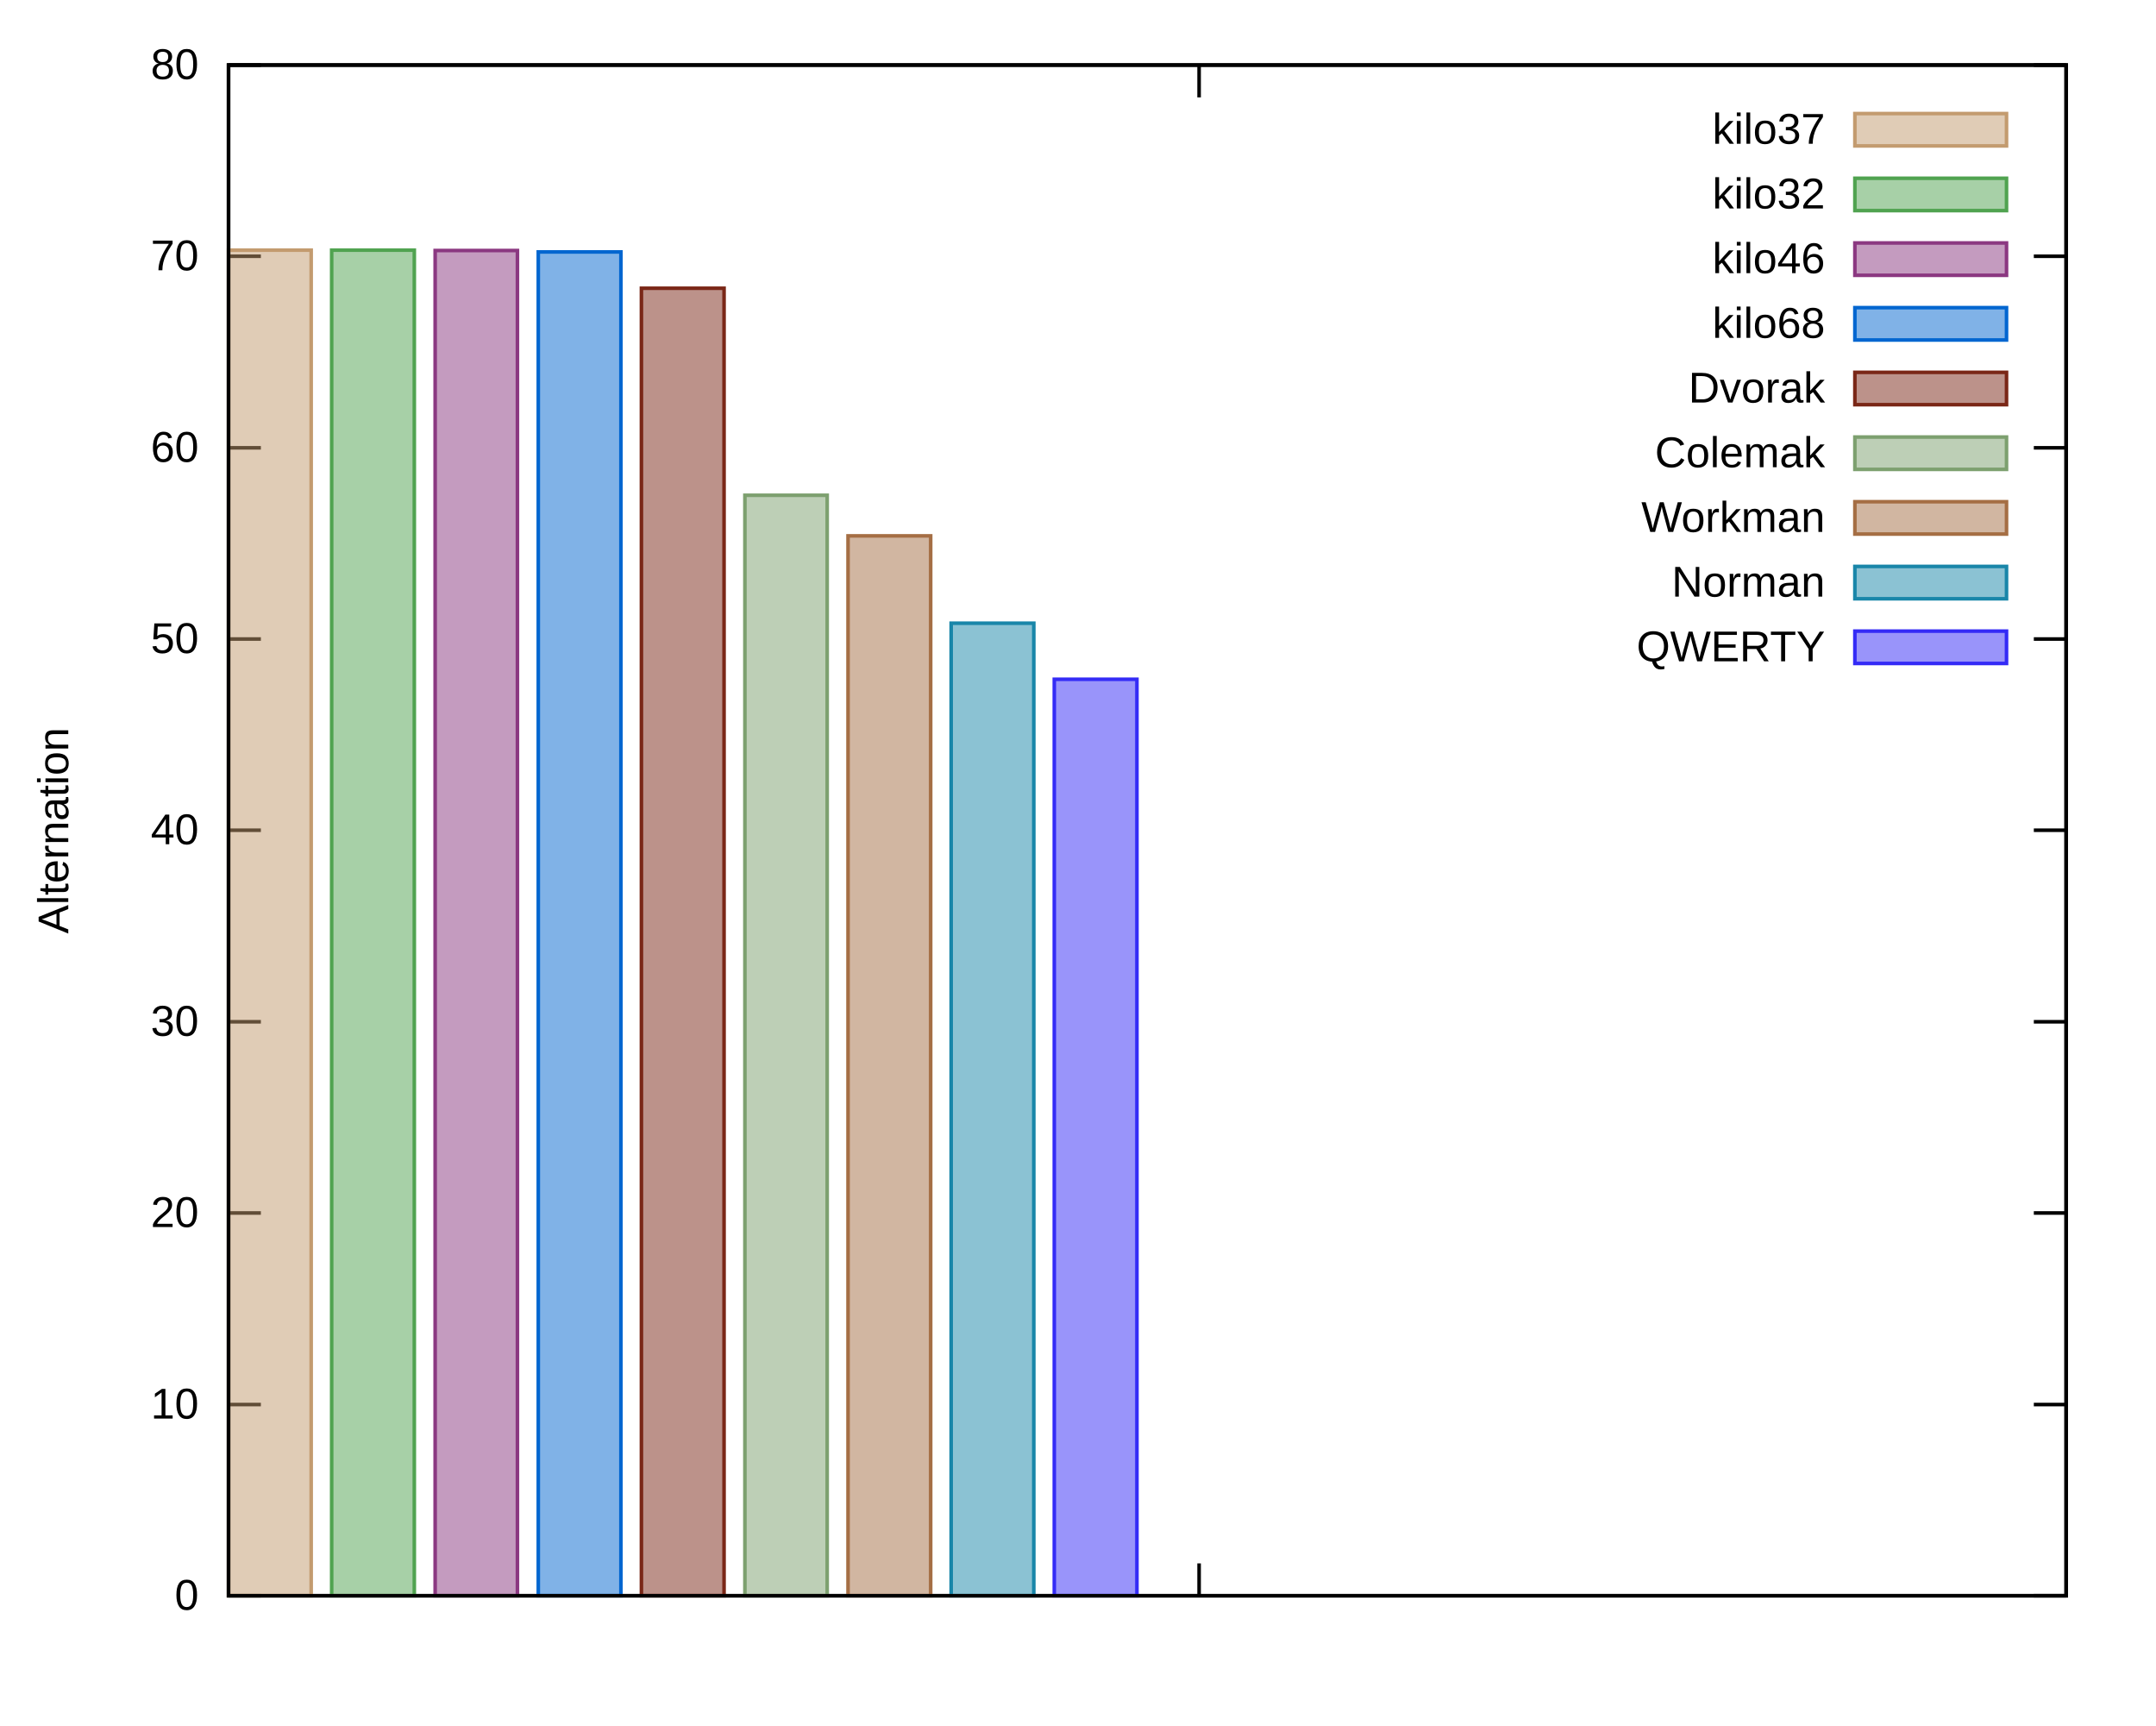
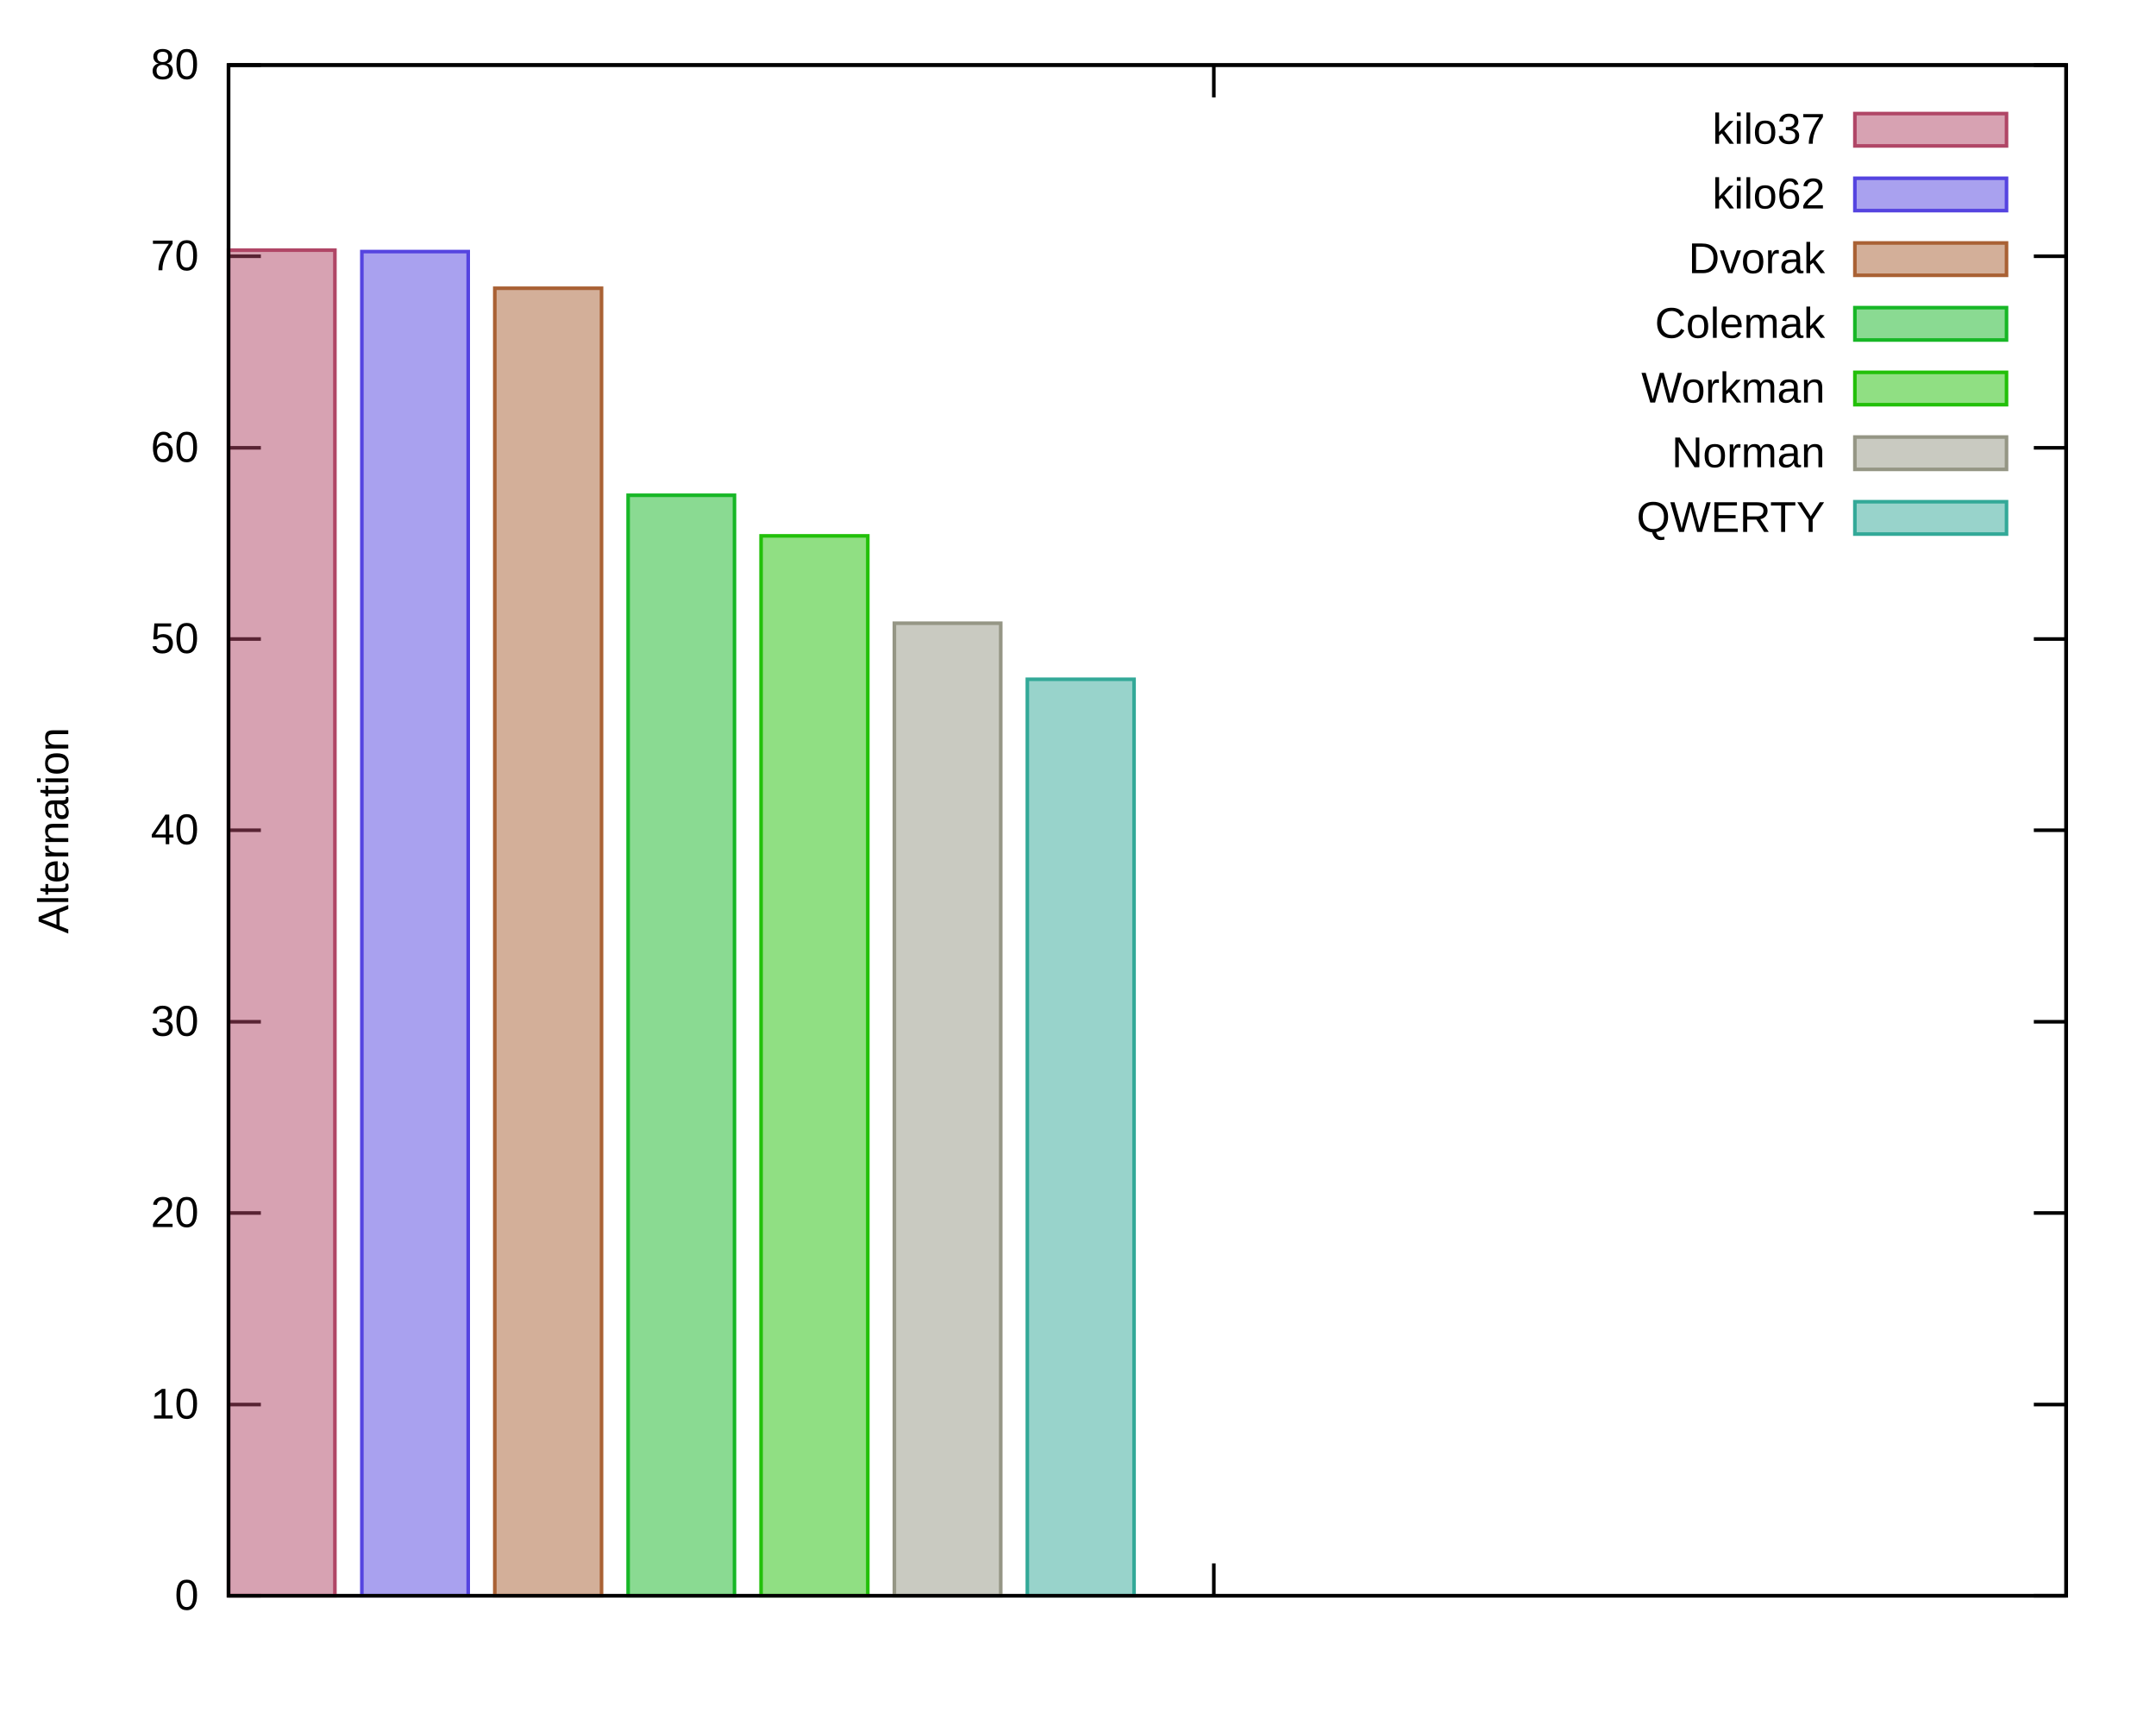
<svg xmlns="http://www.w3.org/2000/svg" xmlns:xlink="http://www.w3.org/1999/xlink" width="600" height="480" viewBox="0 0 600 480">
  <g id="gnuplot_canvas">
    <rect x="0" y="0" width="600" height="480" fill="none" />
    <defs>
      <circle id="gpDot" r="0.5" stroke-width="0.5" stroke="currentColor" />
      <path id="gpPt0" stroke-width="0.222" stroke="currentColor" d="M-1,0 h2 M0,-1 v2" />
      <path id="gpPt1" stroke-width="0.222" stroke="currentColor" d="M-1,-1 L1,1 M1,-1 L-1,1" />
      <path id="gpPt2" stroke-width="0.222" stroke="currentColor" d="M-1,0 L1,0 M0,-1 L0,1 M-1,-1 L1,1 M-1,1 L1,-1" />
      <rect id="gpPt3" stroke-width="0.222" stroke="currentColor" x="-1" y="-1" width="2" height="2" />
      <rect id="gpPt4" stroke-width="0.222" stroke="currentColor" fill="currentColor" x="-1" y="-1" width="2" height="2" />
      <circle id="gpPt5" stroke-width="0.222" stroke="currentColor" cx="0" cy="0" r="1" />
      <use xlink:href="#gpPt5" id="gpPt6" fill="currentColor" stroke="none" />
      <path id="gpPt7" stroke-width="0.222" stroke="currentColor" d="M0,-1.33 L-1.33,0.67 L1.33,0.67 z" />
      <use xlink:href="#gpPt7" id="gpPt8" fill="currentColor" stroke="none" />
      <use xlink:href="#gpPt7" id="gpPt9" stroke="currentColor" transform="rotate(180)" />
      <use xlink:href="#gpPt9" id="gpPt10" fill="currentColor" stroke="none" />
      <use xlink:href="#gpPt3" id="gpPt11" stroke="currentColor" transform="rotate(45)" />
      <use xlink:href="#gpPt11" id="gpPt12" fill="currentColor" stroke="none" />
      <path id="gpPt13" stroke-width="0.222" stroke="currentColor" d="M0,1.330 L1.265,0.411 L0.782,-1.067 L-0.782,-1.076 L-1.265,0.411 z" />
      <use xlink:href="#gpPt13" id="gpPt14" fill="currentColor" stroke="none" />
      <filter id="textbox" filterUnits="objectBoundingBox" x="0" y="0" height="1" width="1">
        <feFlood flood-color="white" flood-opacity="1" result="bgnd" />
        <feComposite in="SourceGraphic" in2="bgnd" operator="atop" />
      </filter>
      <filter id="greybox" filterUnits="objectBoundingBox" x="0" y="0" height="1" width="1">
        <feFlood flood-color="lightgrey" flood-opacity="1" result="grey" />
        <feComposite in="SourceGraphic" in2="grey" operator="atop" />
      </filter>
    </defs>
    <g fill="none" color="white" stroke="currentColor" stroke-width="1.00" stroke-linecap="butt" stroke-linejoin="miter">
</g>
    <g fill="none" color="black" stroke="currentColor" stroke-width="1.00" stroke-linecap="butt" stroke-linejoin="miter">
      <path stroke="black" d="M63.6,444.0 L72.6,444.0 M575.0,444.0 L566.0,444.0  " />
      <g transform="translate(55.3,447.9)" stroke="none" fill="black" font-family="Arial" font-size="12.00" text-anchor="end">
        <text>
          <tspan font-family="Arial"> 0</tspan>
        </text>
      </g>
    </g>
    <g fill="none" color="black" stroke="currentColor" stroke-width="1.00" stroke-linecap="butt" stroke-linejoin="miter">
      <path stroke="black" d="M63.6,390.8 L72.6,390.8 M575.0,390.8 L566.0,390.8  " />
      <g transform="translate(55.3,394.7)" stroke="none" fill="black" font-family="Arial" font-size="12.00" text-anchor="end">
        <text>
          <tspan font-family="Arial"> 10</tspan>
        </text>
      </g>
    </g>
    <g fill="none" color="black" stroke="currentColor" stroke-width="1.00" stroke-linecap="butt" stroke-linejoin="miter">
      <path stroke="black" d="M63.6,337.5 L72.6,337.5 M575.0,337.5 L566.0,337.5  " />
      <g transform="translate(55.3,341.4)" stroke="none" fill="black" font-family="Arial" font-size="12.00" text-anchor="end">
        <text>
          <tspan font-family="Arial"> 20</tspan>
        </text>
      </g>
    </g>
    <g fill="none" color="black" stroke="currentColor" stroke-width="1.00" stroke-linecap="butt" stroke-linejoin="miter">
      <path stroke="black" d="M63.6,284.3 L72.6,284.3 M575.0,284.3 L566.0,284.3  " />
      <g transform="translate(55.3,288.2)" stroke="none" fill="black" font-family="Arial" font-size="12.00" text-anchor="end">
        <text>
          <tspan font-family="Arial"> 30</tspan>
        </text>
      </g>
    </g>
    <g fill="none" color="black" stroke="currentColor" stroke-width="1.00" stroke-linecap="butt" stroke-linejoin="miter">
      <path stroke="black" d="M63.6,231.0 L72.6,231.0 M575.0,231.0 L566.0,231.0  " />
      <g transform="translate(55.3,234.9)" stroke="none" fill="black" font-family="Arial" font-size="12.00" text-anchor="end">
        <text>
          <tspan font-family="Arial"> 40</tspan>
        </text>
      </g>
    </g>
    <g fill="none" color="black" stroke="currentColor" stroke-width="1.00" stroke-linecap="butt" stroke-linejoin="miter">
      <path stroke="black" d="M63.6,177.8 L72.6,177.8 M575.0,177.8 L566.0,177.8  " />
      <g transform="translate(55.3,181.7)" stroke="none" fill="black" font-family="Arial" font-size="12.00" text-anchor="end">
        <text>
          <tspan font-family="Arial"> 50</tspan>
        </text>
      </g>
    </g>
    <g fill="none" color="black" stroke="currentColor" stroke-width="1.00" stroke-linecap="butt" stroke-linejoin="miter">
      <path stroke="black" d="M63.6,124.6 L72.6,124.6 M575.0,124.6 L566.0,124.6  " />
      <g transform="translate(55.3,128.5)" stroke="none" fill="black" font-family="Arial" font-size="12.00" text-anchor="end">
        <text>
          <tspan font-family="Arial"> 60</tspan>
        </text>
      </g>
    </g>
    <g fill="none" color="black" stroke="currentColor" stroke-width="1.00" stroke-linecap="butt" stroke-linejoin="miter">
      <path stroke="black" d="M63.6,71.3 L72.6,71.3 M575.0,71.3 L566.0,71.3  " />
      <g transform="translate(55.3,75.2)" stroke="none" fill="black" font-family="Arial" font-size="12.00" text-anchor="end">
        <text>
          <tspan font-family="Arial"> 70</tspan>
        </text>
      </g>
    </g>
    <g fill="none" color="black" stroke="currentColor" stroke-width="1.00" stroke-linecap="butt" stroke-linejoin="miter">
      <path stroke="black" d="M63.6,18.1 L72.6,18.1 M575.0,18.1 L566.0,18.1  " />
      <g transform="translate(55.3,22.0)" stroke="none" fill="black" font-family="Arial" font-size="12.00" text-anchor="end">
        <text>
          <tspan font-family="Arial"> 80</tspan>
        </text>
      </g>
    </g>
    <g fill="none" color="black" stroke="currentColor" stroke-width="1.00" stroke-linecap="butt" stroke-linejoin="miter">
-       <path stroke="black" d="M333.7,444.0 L333.7,435.0 M333.7,18.1 L333.7,27.1  " />
-       <g transform="translate(333.7,465.9)" stroke="none" fill="black" font-family="Arial" font-size="12.00" text-anchor="middle">
+       <path stroke="black" d="M337.8,444.0 L337.8,435.0 M337.8,18.1 L337.8,27.1  " />
+       <g transform="translate(337.8,465.9)" stroke="none" fill="black" font-family="Arial" font-size="12.00" text-anchor="middle">
        <text />
      </g>
    </g>
    <g fill="none" color="black" stroke="currentColor" stroke-width="1.00" stroke-linecap="butt" stroke-linejoin="miter">
</g>
    <g fill="none" color="black" stroke="currentColor" stroke-width="1.00" stroke-linecap="butt" stroke-linejoin="miter">
      <path stroke="black" d="M63.6,18.1 L63.6,444.0 L575.0,444.0 L575.0,18.1 L63.6,18.1 Z  " />
    </g>
    <g fill="none" color="black" stroke="currentColor" stroke-width="1.00" stroke-linecap="butt" stroke-linejoin="miter">
      <g transform="translate(19.0,231.1) rotate(270)" stroke="none" fill="black" font-family="Arial" font-size="12.00" text-anchor="middle">
        <text>
          <tspan font-family="Arial">Alternation</tspan>
        </text>
      </g>
    </g>
    <g fill="none" color="black" stroke="currentColor" stroke-width="1.00" stroke-linecap="butt" stroke-linejoin="miter">
</g>
    <g id="gnuplot_plot_1">
      <g fill="none" color="black" stroke="currentColor" stroke-width="1.00" stroke-linecap="butt" stroke-linejoin="miter">
        <g transform="translate(507.9,40.0)" stroke="none" fill="black" font-family="Arial" font-size="12.00" text-anchor="end">
          <text>
            <tspan font-family="Arial">kilo37</tspan>
          </text>
        </g>
      </g>
      <g fill="none" color="black" stroke="currentColor" stroke-width="1.00" stroke-linecap="butt" stroke-linejoin="miter">
        <g stroke="none" shape-rendering="crispEdges">
-           <polygon fill="rgb(195, 155, 111)" fill-opacity="0.5" points="516.2,40.6 558.4,40.6 558.4,31.6 516.2,31.6 " />
-         </g>
-         <path stroke="rgb(195, 155, 111)" d="M516.2,40.6 L558.4,40.6 L558.4,31.6 L516.2,31.6 L516.2,40.6 Z  " />
-       </g>
-       <g fill="none" color="black" stroke="currentColor" stroke-width="1.00" stroke-linecap="butt" stroke-linejoin="miter">
-         <g stroke="none" shape-rendering="crispEdges">
-           <polygon fill="rgb(195, 155, 111)" fill-opacity="0.5" points="63.6,444.0 86.7,444.0 86.7,69.5 63.6,69.5 " />
-         </g>
-         <path stroke="rgb(195, 155, 111)" d="M63.6,444.0 L63.6,69.6 L86.6,69.6 L86.6,444.0 L63.6,444.0 Z  " />
+           <polygon fill="rgb(176,  70, 102)" fill-opacity="0.5" points="516.2,40.6 558.4,40.6 558.4,31.6 516.2,31.6 " />
+         </g>
+         <path stroke="rgb(176,  70, 102)" d="M516.2,40.6 L558.4,40.6 L558.4,31.6 L516.2,31.6 L516.2,40.6 Z  " />
+       </g>
+       <g fill="none" color="black" stroke="currentColor" stroke-width="1.00" stroke-linecap="butt" stroke-linejoin="miter">
+         <g stroke="none" shape-rendering="crispEdges">
+           <polygon fill="rgb(176,  70, 102)" fill-opacity="0.5" points="63.6,444.0 93.3,444.0 93.3,69.5 63.6,69.5 " />
+         </g>
+         <path stroke="rgb(176,  70, 102)" d="M63.6,444.0 L63.6,69.6 L93.2,69.6 L93.2,444.0 L63.6,444.0 Z  " />
      </g>
    </g>
    <g id="gnuplot_plot_2">
      <g fill="none" color="black" stroke="currentColor" stroke-width="1.00" stroke-linecap="butt" stroke-linejoin="miter">
        <g transform="translate(507.9,58.0)" stroke="none" fill="black" font-family="Arial" font-size="12.00" text-anchor="end">
          <text>
-             <tspan font-family="Arial">kilo32</tspan>
-           </text>
-         </g>
-       </g>
-       <g fill="none" color="black" stroke="currentColor" stroke-width="1.00" stroke-linecap="butt" stroke-linejoin="miter">
-         <g stroke="none" shape-rendering="crispEdges">
-           <polygon fill="rgb( 80, 163,  80)" fill-opacity="0.5" points="516.2,58.6 558.4,58.6 558.4,49.6 516.2,49.6 " />
-         </g>
-         <path stroke="rgb( 80, 163,  80)" d="M516.2,58.6 L558.4,58.6 L558.4,49.6 L516.2,49.6 L516.2,58.6 Z  " />
-       </g>
-       <g fill="none" color="black" stroke="currentColor" stroke-width="1.00" stroke-linecap="butt" stroke-linejoin="miter">
-         <g stroke="none" shape-rendering="crispEdges">
-           <polygon fill="rgb( 80, 163,  80)" fill-opacity="0.5" points="92.3,444.0 115.4,444.0 115.4,69.5 92.3,69.5 " />
-         </g>
-         <path stroke="rgb( 80, 163,  80)" d="M92.3,444.0 L92.3,69.6 L115.3,69.6 L115.3,444.0 L92.3,444.0 Z  " />
+             <tspan font-family="Arial">kilo62</tspan>
+           </text>
+         </g>
+       </g>
+       <g fill="none" color="black" stroke="currentColor" stroke-width="1.00" stroke-linecap="butt" stroke-linejoin="miter">
+         <g stroke="none" shape-rendering="crispEdges">
+           <polygon fill="rgb( 85,  68, 224)" fill-opacity="0.5" points="516.2,58.6 558.4,58.6 558.4,49.6 516.2,49.6 " />
+         </g>
+         <path stroke="rgb( 85,  68, 224)" d="M516.2,58.6 L558.4,58.6 L558.4,49.6 L516.2,49.6 L516.2,58.6 Z  " />
+       </g>
+       <g fill="none" color="black" stroke="currentColor" stroke-width="1.00" stroke-linecap="butt" stroke-linejoin="miter">
+         <g stroke="none" shape-rendering="crispEdges">
+           <polygon fill="rgb( 85,  68, 224)" fill-opacity="0.5" points="100.7,444.0 130.4,444.0 130.4,69.9 100.7,69.9 " />
+         </g>
+         <path stroke="rgb( 85,  68, 224)" d="M100.7,444.0 L100.7,70.0 L130.3,70.0 L130.3,444.0 L100.7,444.0 Z  " />
      </g>
    </g>
    <g id="gnuplot_plot_3">
      <g fill="none" color="black" stroke="currentColor" stroke-width="1.00" stroke-linecap="butt" stroke-linejoin="miter">
        <g transform="translate(507.9,76.0)" stroke="none" fill="black" font-family="Arial" font-size="12.00" text-anchor="end">
          <text>
-             <tspan font-family="Arial">kilo46</tspan>
-           </text>
-         </g>
-       </g>
-       <g fill="none" color="black" stroke="currentColor" stroke-width="1.00" stroke-linecap="butt" stroke-linejoin="miter">
-         <g stroke="none" shape-rendering="crispEdges">
-           <polygon fill="rgb(139,  56, 129)" fill-opacity="0.5" points="516.2,76.6 558.4,76.6 558.4,67.6 516.2,67.6 " />
-         </g>
-         <path stroke="rgb(139,  56, 129)" d="M516.2,76.6 L558.4,76.6 L558.4,67.6 L516.2,67.6 L516.2,76.6 Z  " />
-       </g>
-       <g fill="none" color="black" stroke="currentColor" stroke-width="1.00" stroke-linecap="butt" stroke-linejoin="miter">
-         <g stroke="none" shape-rendering="crispEdges">
-           <polygon fill="rgb(139,  56, 129)" fill-opacity="0.5" points="121.1,444.0 144.1,444.0 144.1,69.6 121.1,69.6 " />
-         </g>
-         <path stroke="rgb(139,  56, 129)" d="M121.1,444.0 L121.1,69.7 L144.0,69.7 L144.0,444.0 L121.1,444.0 Z  " />
+             <tspan font-family="Arial">Dvorak</tspan>
+           </text>
+         </g>
+       </g>
+       <g fill="none" color="black" stroke="currentColor" stroke-width="1.00" stroke-linecap="butt" stroke-linejoin="miter">
+         <g stroke="none" shape-rendering="crispEdges">
+           <polygon fill="rgb(169,  97,  52)" fill-opacity="0.5" points="516.2,76.6 558.4,76.6 558.4,67.6 516.2,67.6 " />
+         </g>
+         <path stroke="rgb(169,  97,  52)" d="M516.2,76.6 L558.4,76.6 L558.4,67.6 L516.2,67.6 L516.2,76.6 Z  " />
+       </g>
+       <g fill="none" color="black" stroke="currentColor" stroke-width="1.00" stroke-linecap="butt" stroke-linejoin="miter">
+         <g stroke="none" shape-rendering="crispEdges">
+           <polygon fill="rgb(169,  97,  52)" fill-opacity="0.5" points="137.7,444.0 167.5,444.0 167.5,80.1 137.7,80.1 " />
+         </g>
+         <path stroke="rgb(169,  97,  52)" d="M137.7,444.0 L137.7,80.2 L167.4,80.2 L167.4,444.0 L137.7,444.0 Z  " />
      </g>
    </g>
    <g id="gnuplot_plot_4">
      <g fill="none" color="black" stroke="currentColor" stroke-width="1.00" stroke-linecap="butt" stroke-linejoin="miter">
        <g transform="translate(507.9,94.0)" stroke="none" fill="black" font-family="Arial" font-size="12.00" text-anchor="end">
          <text>
-             <tspan font-family="Arial">kilo68</tspan>
-           </text>
-         </g>
-       </g>
-       <g fill="none" color="black" stroke="currentColor" stroke-width="1.00" stroke-linecap="butt" stroke-linejoin="miter">
-         <g stroke="none" shape-rendering="crispEdges">
-           <polygon fill="rgb(  2, 102, 208)" fill-opacity="0.5" points="516.2,94.6 558.4,94.6 558.4,85.6 516.2,85.6 " />
-         </g>
-         <path stroke="rgb(  2, 102, 208)" d="M516.2,94.6 L558.4,94.6 L558.4,85.6 L516.2,85.6 L516.2,94.6 Z  " />
-       </g>
-       <g fill="none" color="black" stroke="currentColor" stroke-width="1.00" stroke-linecap="butt" stroke-linejoin="miter">
-         <g stroke="none" shape-rendering="crispEdges">
-           <polygon fill="rgb(  2, 102, 208)" fill-opacity="0.5" points="149.8,444.0 172.9,444.0 172.9,70.0 149.8,70.0 " />
-         </g>
-         <path stroke="rgb(  2, 102, 208)" d="M149.8,444.0 L149.8,70.1 L172.8,70.1 L172.8,444.0 L149.8,444.0 Z  " />
+             <tspan font-family="Arial">Colemak</tspan>
+           </text>
+         </g>
+       </g>
+       <g fill="none" color="black" stroke="currentColor" stroke-width="1.00" stroke-linecap="butt" stroke-linejoin="miter">
+         <g stroke="none" shape-rendering="crispEdges">
+           <polygon fill="rgb( 23, 183,  38)" fill-opacity="0.5" points="516.2,94.6 558.4,94.6 558.4,85.6 516.2,85.6 " />
+         </g>
+         <path stroke="rgb( 23, 183,  38)" d="M516.2,94.6 L558.4,94.6 L558.4,85.6 L516.2,85.6 L516.2,94.6 Z  " />
+       </g>
+       <g fill="none" color="black" stroke="currentColor" stroke-width="1.00" stroke-linecap="butt" stroke-linejoin="miter">
+         <g stroke="none" shape-rendering="crispEdges">
+           <polygon fill="rgb( 23, 183,  38)" fill-opacity="0.5" points="174.8,444.0 204.5,444.0 204.5,137.7 174.8,137.7 " />
+         </g>
+         <path stroke="rgb( 23, 183,  38)" d="M174.8,444.0 L174.8,137.8 L204.4,137.8 L204.4,444.0 L174.8,444.0 Z  " />
      </g>
    </g>
    <g id="gnuplot_plot_5">
      <g fill="none" color="black" stroke="currentColor" stroke-width="1.00" stroke-linecap="butt" stroke-linejoin="miter">
        <g transform="translate(507.9,112.0)" stroke="none" fill="black" font-family="Arial" font-size="12.00" text-anchor="end">
          <text>
-             <tspan font-family="Arial">Dvorak</tspan>
-           </text>
-         </g>
-       </g>
-       <g fill="none" color="black" stroke="currentColor" stroke-width="1.00" stroke-linecap="butt" stroke-linejoin="miter">
-         <g stroke="none" shape-rendering="crispEdges">
-           <polygon fill="rgb(122,  39,  23)" fill-opacity="0.5" points="516.2,112.6 558.4,112.6 558.4,103.6 516.2,103.6 " />
-         </g>
-         <path stroke="rgb(122,  39,  23)" d="M516.2,112.6 L558.4,112.6 L558.4,103.6 L516.2,103.6 L516.2,112.6 Z  " />
-       </g>
-       <g fill="none" color="black" stroke="currentColor" stroke-width="1.00" stroke-linecap="butt" stroke-linejoin="miter">
-         <g stroke="none" shape-rendering="crispEdges">
-           <polygon fill="rgb(122,  39,  23)" fill-opacity="0.5" points="178.5,444.0 201.6,444.0 201.6,80.1 178.5,80.1 " />
-         </g>
-         <path stroke="rgb(122,  39,  23)" d="M178.5,444.0 L178.5,80.2 L201.5,80.2 L201.5,444.0 L178.5,444.0 Z  " />
+             <tspan font-family="Arial">Workman</tspan>
+           </text>
+         </g>
+       </g>
+       <g fill="none" color="black" stroke="currentColor" stroke-width="1.00" stroke-linecap="butt" stroke-linejoin="miter">
+         <g stroke="none" shape-rendering="crispEdges">
+           <polygon fill="rgb( 34, 192,   9)" fill-opacity="0.5" points="516.2,112.6 558.4,112.6 558.4,103.6 516.2,103.6 " />
+         </g>
+         <path stroke="rgb( 34, 192,   9)" d="M516.2,112.6 L558.4,112.6 L558.4,103.6 L516.2,103.6 L516.2,112.6 Z  " />
+       </g>
+       <g fill="none" color="black" stroke="currentColor" stroke-width="1.00" stroke-linecap="butt" stroke-linejoin="miter">
+         <g stroke="none" shape-rendering="crispEdges">
+           <polygon fill="rgb( 34, 192,   9)" fill-opacity="0.5" points="211.8,444.0 241.6,444.0 241.6,149.0 211.8,149.0 " />
+         </g>
+         <path stroke="rgb( 34, 192,   9)" d="M211.8,444.0 L211.8,149.1 L241.5,149.1 L241.5,444.0 L211.8,444.0 Z  " />
      </g>
    </g>
    <g id="gnuplot_plot_6">
      <g fill="none" color="black" stroke="currentColor" stroke-width="1.00" stroke-linecap="butt" stroke-linejoin="miter">
        <g transform="translate(507.9,130.0)" stroke="none" fill="black" font-family="Arial" font-size="12.00" text-anchor="end">
          <text>
-             <tspan font-family="Arial">Colemak</tspan>
-           </text>
-         </g>
-       </g>
-       <g fill="none" color="black" stroke="currentColor" stroke-width="1.00" stroke-linecap="butt" stroke-linejoin="miter">
-         <g stroke="none" shape-rendering="crispEdges">
-           <polygon fill="rgb(125, 160, 111)" fill-opacity="0.5" points="516.2,130.6 558.4,130.6 558.4,121.6 516.2,121.6 " />
-         </g>
-         <path stroke="rgb(125, 160, 111)" d="M516.2,130.6 L558.4,130.6 L558.4,121.6 L516.2,121.6 L516.2,130.6 Z  " />
-       </g>
-       <g fill="none" color="black" stroke="currentColor" stroke-width="1.00" stroke-linecap="butt" stroke-linejoin="miter">
-         <g stroke="none" shape-rendering="crispEdges">
-           <polygon fill="rgb(125, 160, 111)" fill-opacity="0.5" points="207.3,444.0 230.3,444.0 230.3,137.7 207.3,137.7 " />
-         </g>
-         <path stroke="rgb(125, 160, 111)" d="M207.3,444.0 L207.3,137.8 L230.2,137.8 L230.2,444.0 L207.3,444.0 Z  " />
+             <tspan font-family="Arial">Norman</tspan>
+           </text>
+         </g>
+       </g>
+       <g fill="none" color="black" stroke="currentColor" stroke-width="1.00" stroke-linecap="butt" stroke-linejoin="miter">
+         <g stroke="none" shape-rendering="crispEdges">
+           <polygon fill="rgb(149, 150, 133)" fill-opacity="0.5" points="516.2,130.6 558.4,130.6 558.4,121.6 516.2,121.6 " />
+         </g>
+         <path stroke="rgb(149, 150, 133)" d="M516.2,130.6 L558.4,130.6 L558.4,121.6 L516.2,121.6 L516.2,130.6 Z  " />
+       </g>
+       <g fill="none" color="black" stroke="currentColor" stroke-width="1.00" stroke-linecap="butt" stroke-linejoin="miter">
+         <g stroke="none" shape-rendering="crispEdges">
+           <polygon fill="rgb(149, 150, 133)" fill-opacity="0.5" points="248.9,444.0 278.6,444.0 278.6,173.3 248.9,173.3 " />
+         </g>
+         <path stroke="rgb(149, 150, 133)" d="M248.9,444.0 L248.9,173.4 L278.5,173.4 L278.5,444.0 L248.9,444.0 Z  " />
      </g>
    </g>
    <g id="gnuplot_plot_7">
      <g fill="none" color="black" stroke="currentColor" stroke-width="1.00" stroke-linecap="butt" stroke-linejoin="miter">
        <g transform="translate(507.9,148.0)" stroke="none" fill="black" font-family="Arial" font-size="12.00" text-anchor="end">
          <text>
-             <tspan font-family="Arial">Workman</tspan>
-           </text>
-         </g>
-       </g>
-       <g fill="none" color="black" stroke="currentColor" stroke-width="1.00" stroke-linecap="butt" stroke-linejoin="miter">
-         <g stroke="none" shape-rendering="crispEdges">
-           <polygon fill="rgb(165, 110,  68)" fill-opacity="0.5" points="516.2,148.6 558.4,148.6 558.4,139.6 516.2,139.6 " />
-         </g>
-         <path stroke="rgb(165, 110,  68)" d="M516.2,148.6 L558.4,148.6 L558.4,139.6 L516.2,139.6 L516.2,148.6 Z  " />
-       </g>
-       <g fill="none" color="black" stroke="currentColor" stroke-width="1.00" stroke-linecap="butt" stroke-linejoin="miter">
-         <g stroke="none" shape-rendering="crispEdges">
-           <polygon fill="rgb(165, 110,  68)" fill-opacity="0.5" points="236.0,444.0 259.1,444.0 259.1,149.0 236.0,149.0 " />
-         </g>
-         <path stroke="rgb(165, 110,  68)" d="M236.0,444.0 L236.0,149.1 L259.0,149.1 L259.0,444.0 L236.0,444.0 Z  " />
+             <tspan font-family="Arial">QWERTY</tspan>
+           </text>
+         </g>
+       </g>
+       <g fill="none" color="black" stroke="currentColor" stroke-width="1.00" stroke-linecap="butt" stroke-linejoin="miter">
+         <g stroke="none" shape-rendering="crispEdges">
+           <polygon fill="rgb( 51, 169, 152)" fill-opacity="0.5" points="516.2,148.6 558.4,148.6 558.4,139.6 516.2,139.6 " />
+         </g>
+         <path stroke="rgb( 51, 169, 152)" d="M516.2,148.6 L558.4,148.6 L558.4,139.6 L516.2,139.6 L516.2,148.6 Z  " />
+       </g>
+       <g fill="none" color="black" stroke="currentColor" stroke-width="1.00" stroke-linecap="butt" stroke-linejoin="miter">
+         <g stroke="none" shape-rendering="crispEdges">
+           <polygon fill="rgb( 51, 169, 152)" fill-opacity="0.5" points="285.9,444.0 315.7,444.0 315.7,188.9 285.9,188.9 " />
+         </g>
+         <path stroke="rgb( 51, 169, 152)" d="M285.9,444.0 L285.9,189.0 L315.6,189.0 L315.6,444.0 L285.9,444.0 Z  " />
      </g>
    </g>
    <g id="gnuplot_plot_8">
-       <g fill="none" color="black" stroke="currentColor" stroke-width="1.00" stroke-linecap="butt" stroke-linejoin="miter">
-         <g transform="translate(507.9,166.0)" stroke="none" fill="black" font-family="Arial" font-size="12.00" text-anchor="end">
-           <text>
-             <tspan font-family="Arial">Norman</tspan>
-           </text>
-         </g>
-       </g>
-       <g fill="none" color="black" stroke="currentColor" stroke-width="1.00" stroke-linecap="butt" stroke-linejoin="miter">
-         <g stroke="none" shape-rendering="crispEdges">
-           <polygon fill="rgb( 25, 134, 169)" fill-opacity="0.5" points="516.2,166.6 558.4,166.6 558.4,157.6 516.2,157.6 " />
-         </g>
-         <path stroke="rgb( 25, 134, 169)" d="M516.2,166.6 L558.4,166.6 L558.4,157.6 L516.2,157.6 L516.2,166.6 Z  " />
-       </g>
-       <g fill="none" color="black" stroke="currentColor" stroke-width="1.00" stroke-linecap="butt" stroke-linejoin="miter">
-         <g stroke="none" shape-rendering="crispEdges">
-           <polygon fill="rgb( 25, 134, 169)" fill-opacity="0.5" points="264.7,444.0 287.8,444.0 287.8,173.3 264.7,173.3 " />
-         </g>
-         <path stroke="rgb( 25, 134, 169)" d="M264.7,444.0 L264.7,173.4 L287.7,173.4 L287.7,444.0 L264.7,444.0 Z  " />
-       </g>
-     </g>
-     <g id="gnuplot_plot_9">
-       <g fill="none" color="black" stroke="currentColor" stroke-width="1.00" stroke-linecap="butt" stroke-linejoin="miter">
-         <g transform="translate(507.9,184.0)" stroke="none" fill="black" font-family="Arial" font-size="12.00" text-anchor="end">
-           <text>
-             <tspan font-family="Arial">QWERTY</tspan>
-           </text>
-         </g>
-       </g>
-       <g fill="none" color="black" stroke="currentColor" stroke-width="1.00" stroke-linecap="butt" stroke-linejoin="miter">
-         <g stroke="none" shape-rendering="crispEdges">
-           <polygon fill="rgb( 52,  43, 246)" fill-opacity="0.5" points="516.2,184.6 558.4,184.6 558.4,175.6 516.2,175.6 " />
-         </g>
-         <path stroke="rgb( 52,  43, 246)" d="M516.2,184.6 L558.4,184.6 L558.4,175.6 L516.2,175.6 L516.2,184.6 Z  " />
-       </g>
-       <g fill="none" color="black" stroke="currentColor" stroke-width="1.00" stroke-linecap="butt" stroke-linejoin="miter">
-         <g stroke="none" shape-rendering="crispEdges">
-           <polygon fill="rgb( 52,  43, 246)" fill-opacity="0.5" points="293.4,444.0 316.5,444.0 316.5,188.9 293.4,188.9 " />
-         </g>
-         <path stroke="rgb( 52,  43, 246)" d="M293.4,444.0 L293.4,189.0 L316.4,189.0 L316.4,444.0 L293.4,444.0 Z  " />
-       </g>
-     </g>
-     <g id="gnuplot_plot_10">
      <g fill="none" color="black" stroke="currentColor" stroke-width="1.00" stroke-linecap="butt" stroke-linejoin="miter">
</g>
    </g>
    <g fill="none" color="white" stroke="rgb(  0,   0,   0)" stroke-width="2.00" stroke-linecap="butt" stroke-linejoin="miter">
</g>
    <g fill="none" color="black" stroke="currentColor" stroke-width="2.00" stroke-linecap="butt" stroke-linejoin="miter">
</g>
    <g fill="none" color="black" stroke="black" stroke-width="1.00" stroke-linecap="butt" stroke-linejoin="miter">
</g>
    <g fill="none" color="black" stroke="currentColor" stroke-width="1.00" stroke-linecap="butt" stroke-linejoin="miter">
      <path stroke="black" d="M63.6,18.1 L63.6,444.0 L575.0,444.0 L575.0,18.1 L63.6,18.1 Z  " />
    </g>
    <g fill="none" color="black" stroke="currentColor" stroke-width="1.00" stroke-linecap="butt" stroke-linejoin="miter">
</g>
  </g>
</svg>
